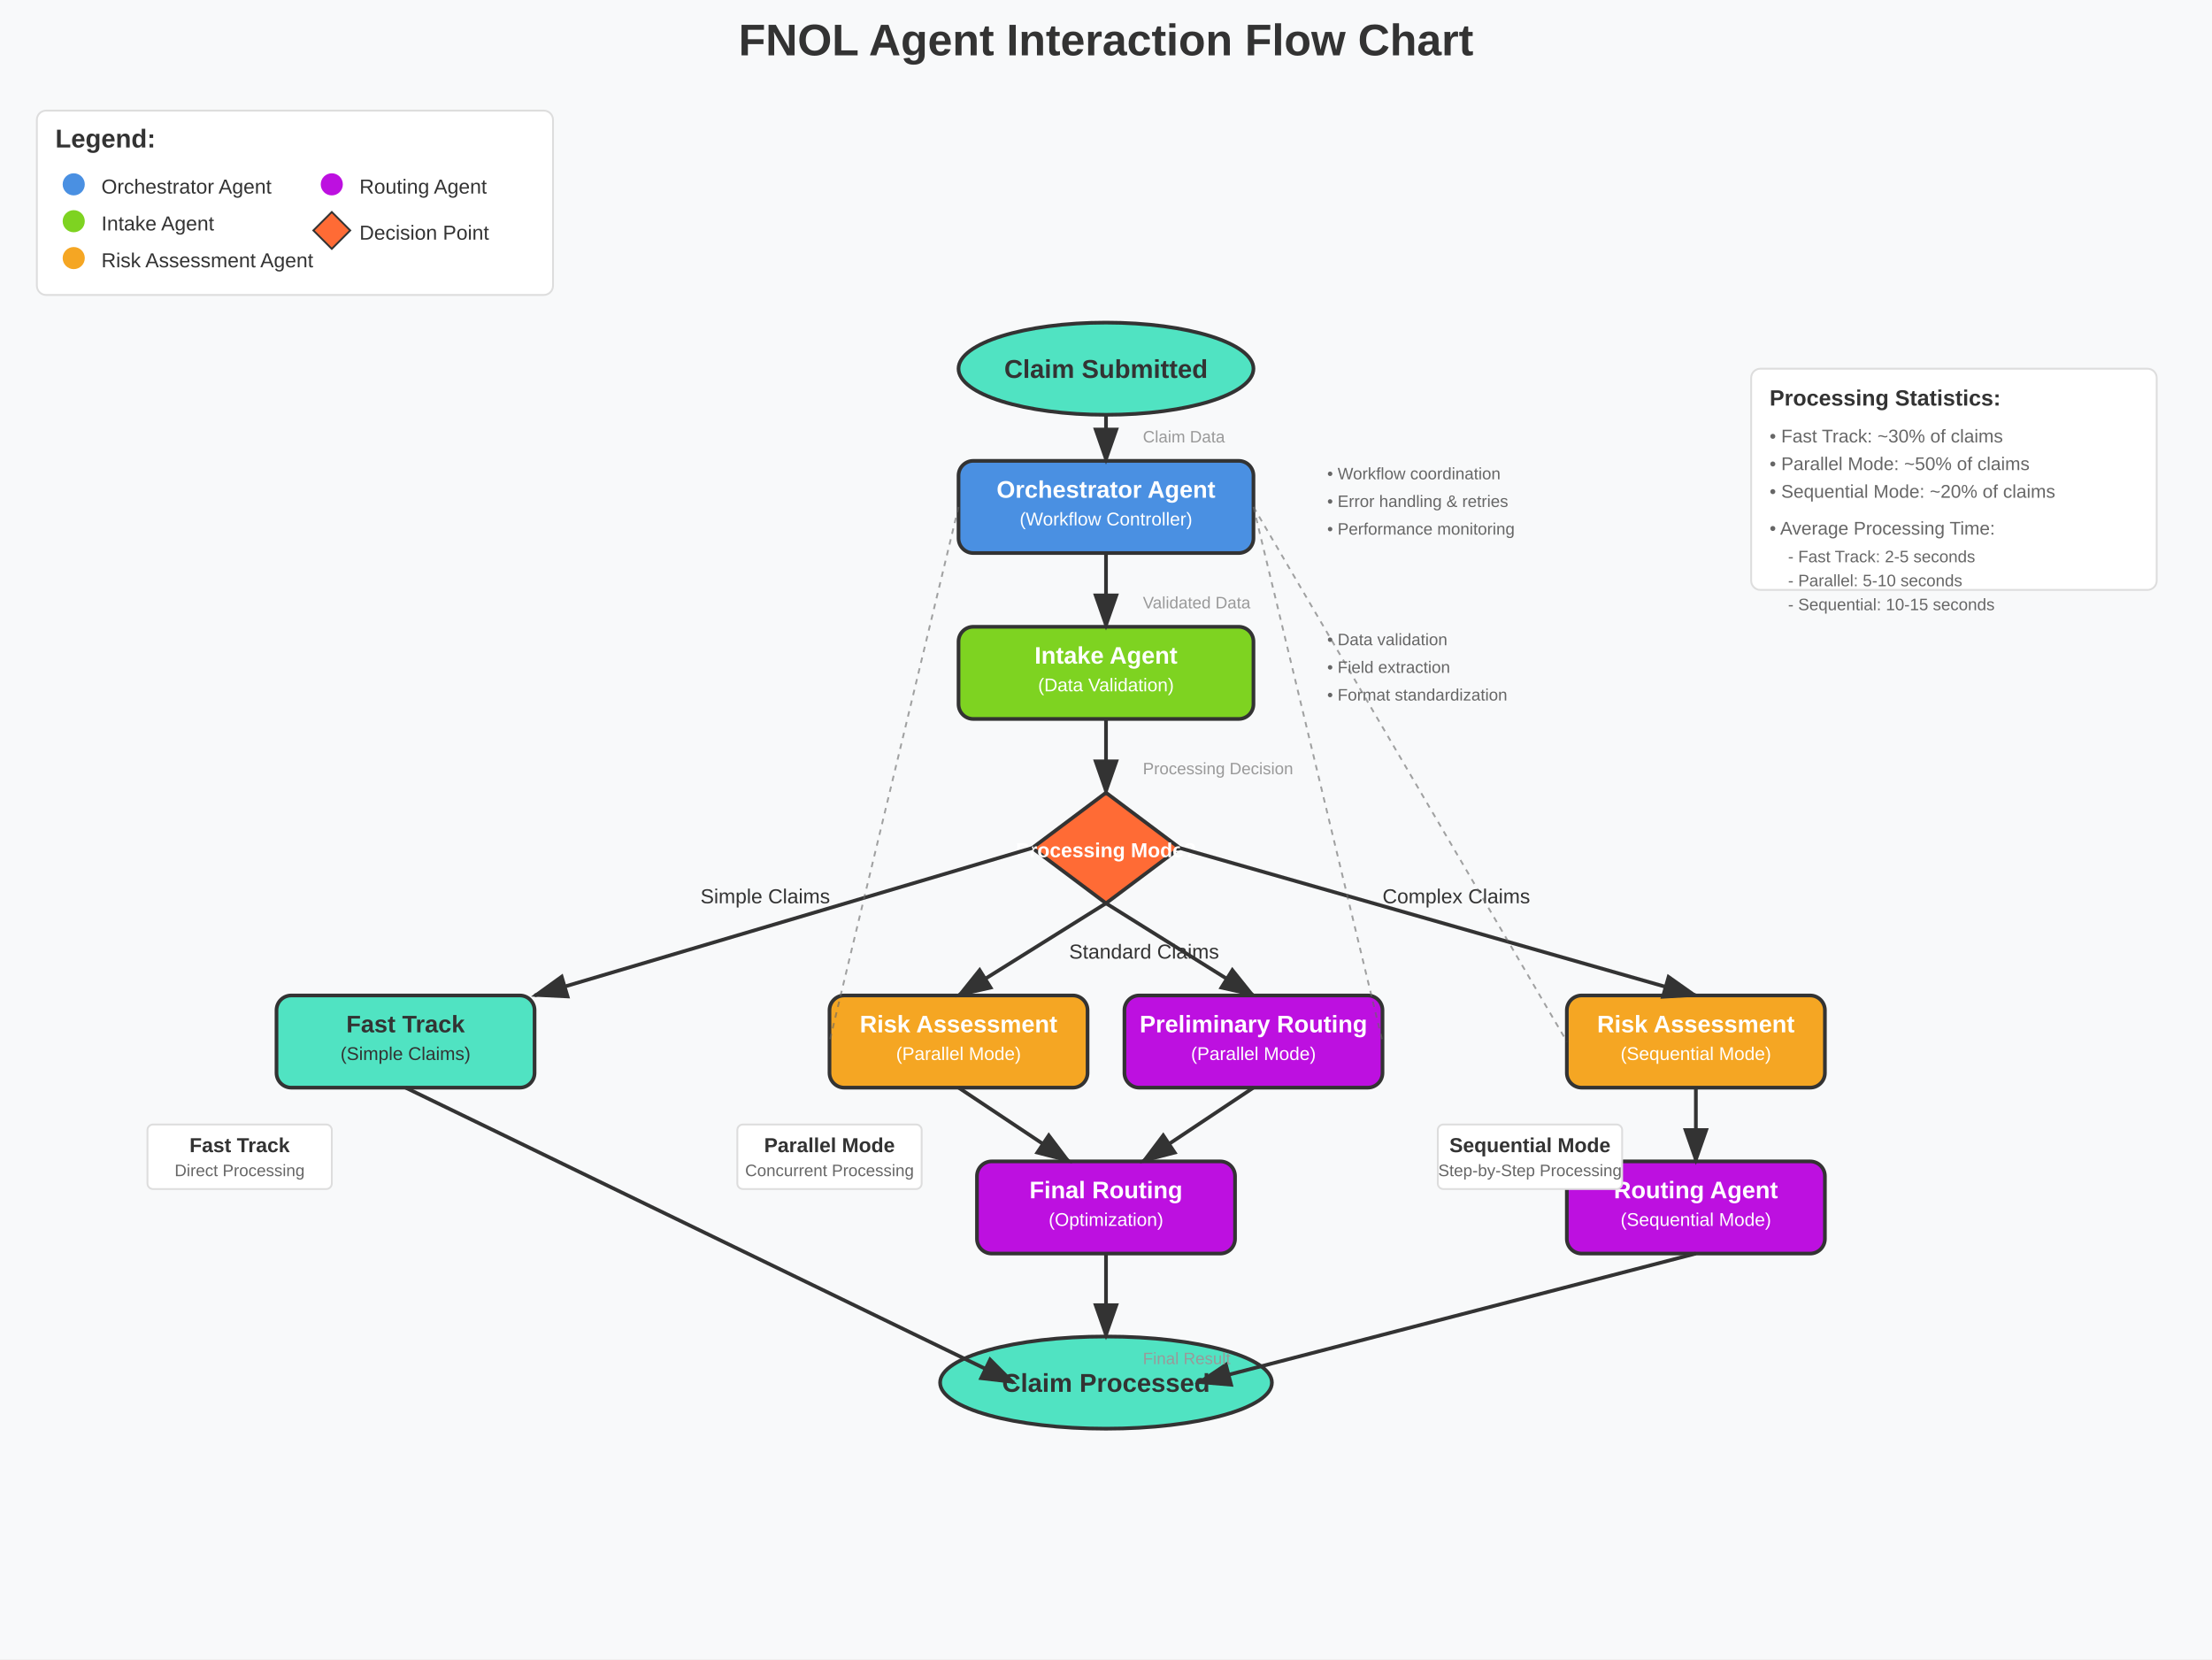
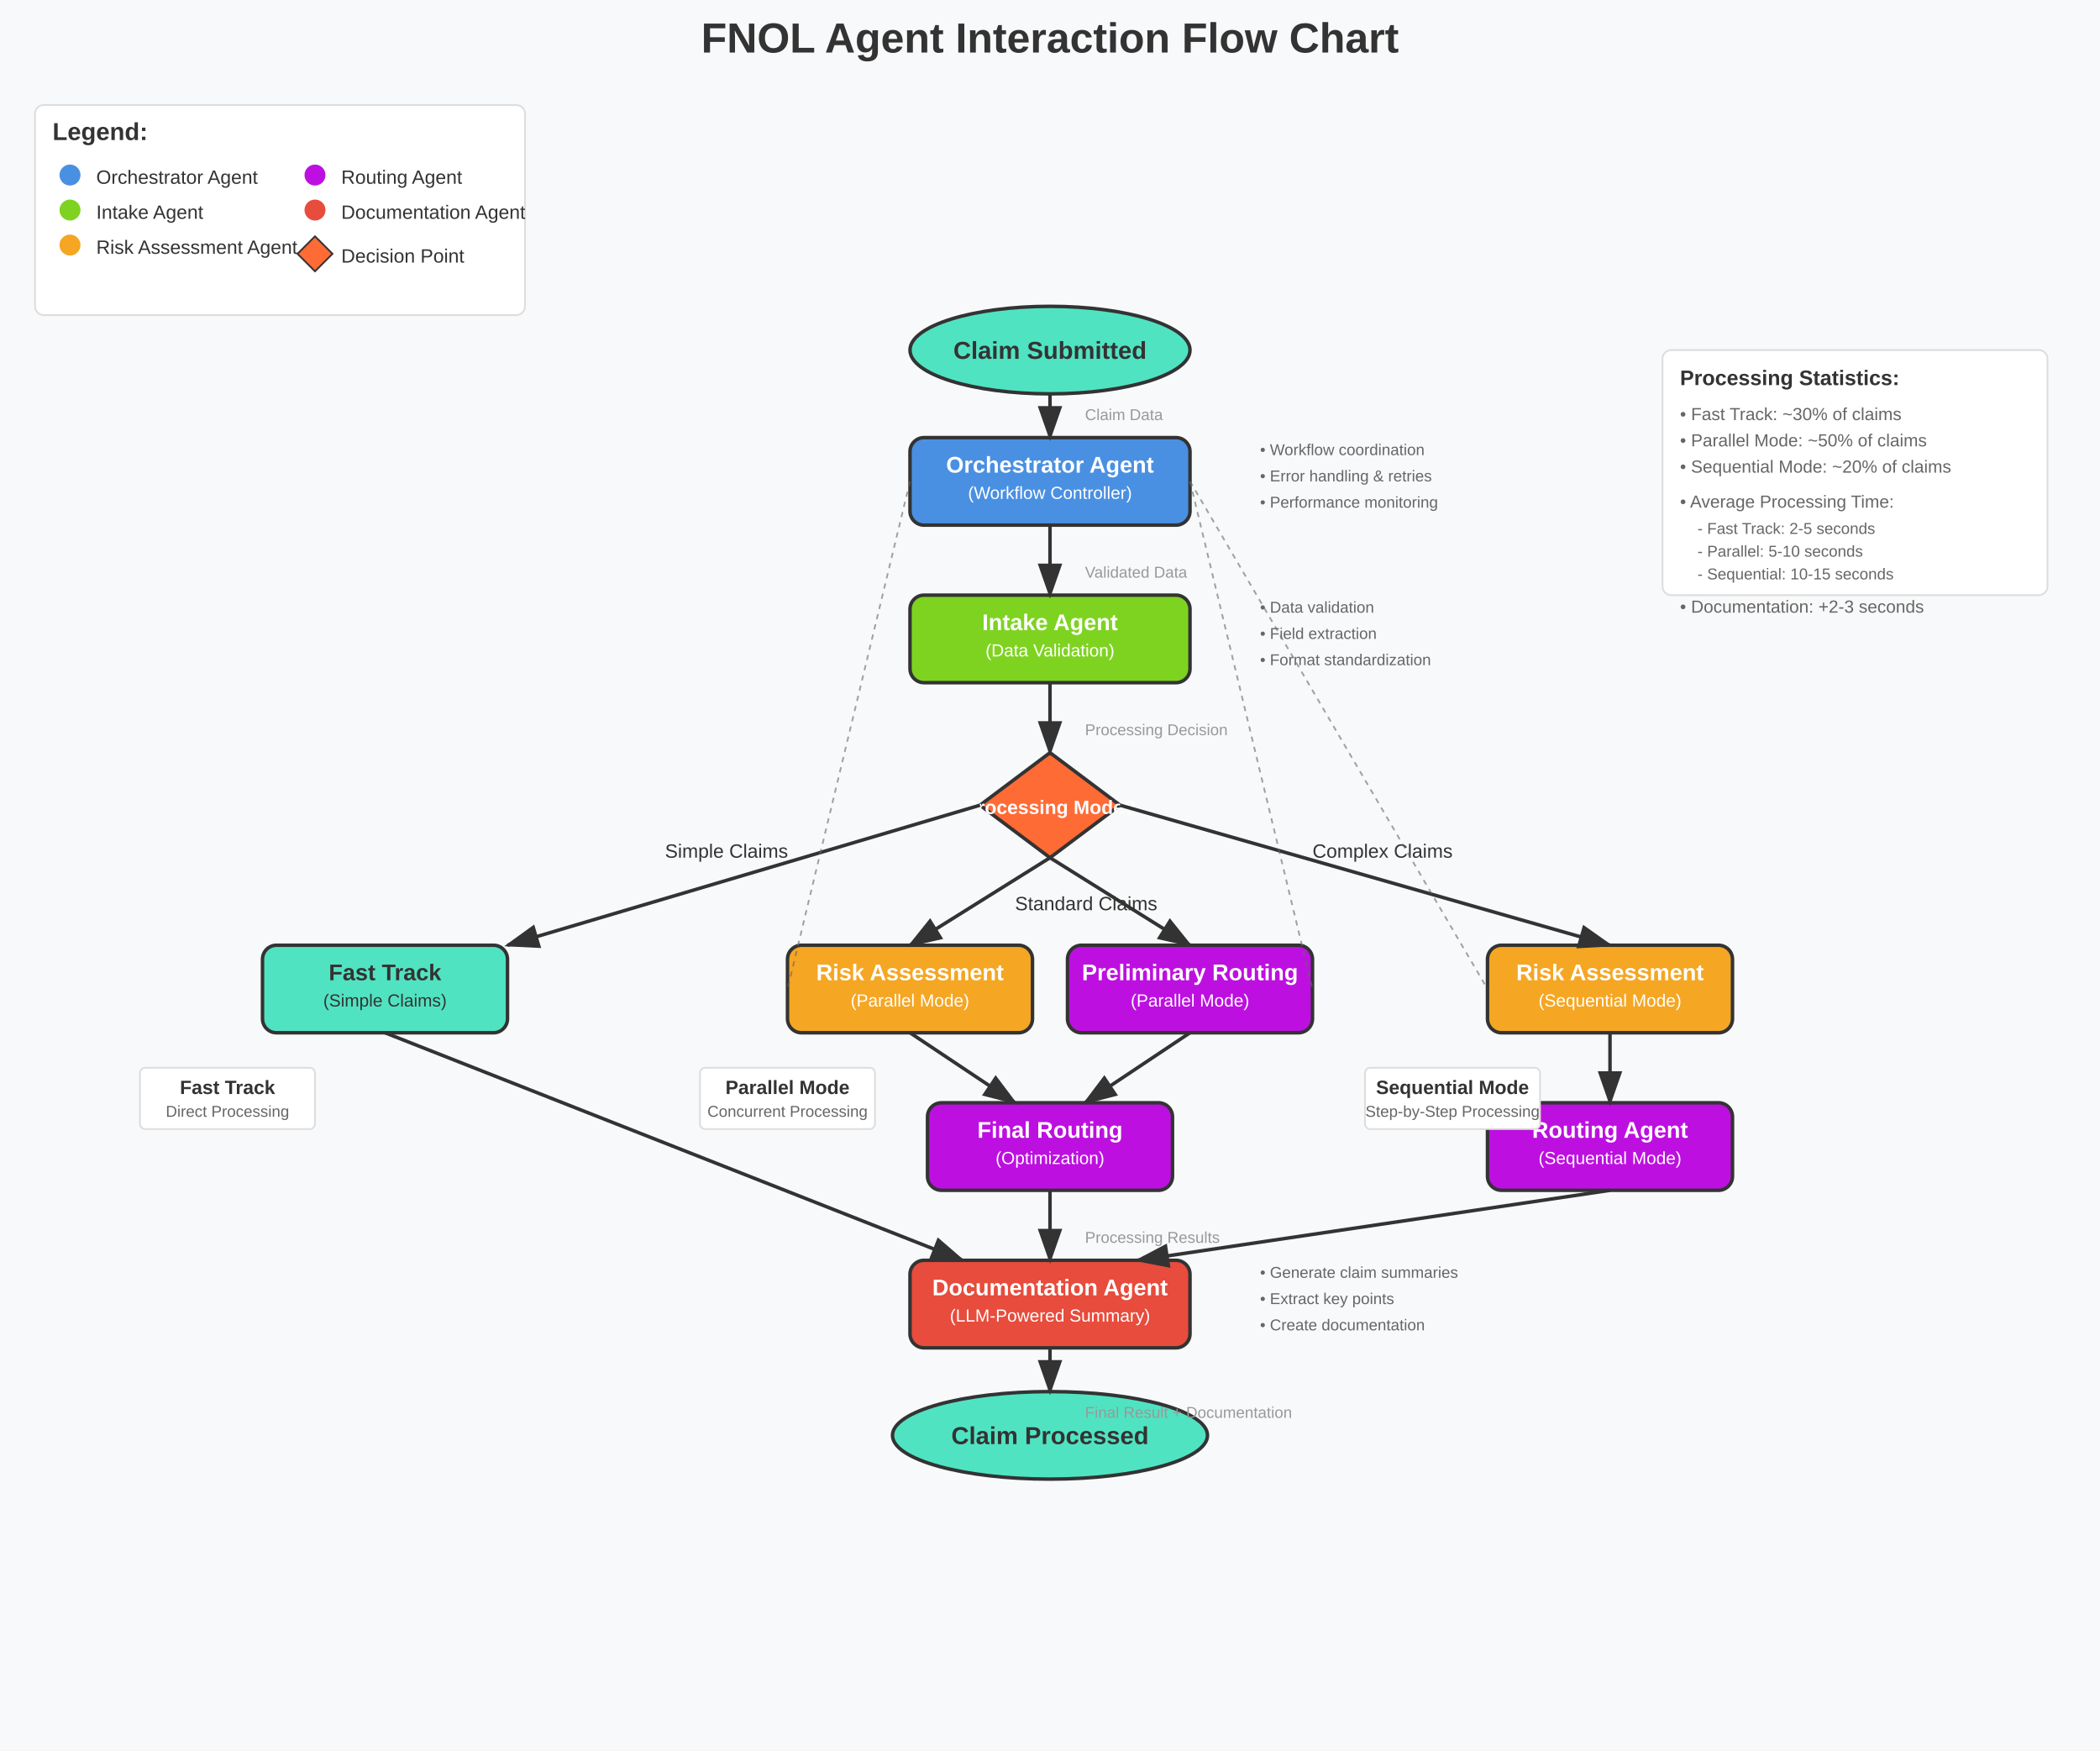
- <svg xmlns="http://www.w3.org/2000/svg" viewBox="0 0 1200 900" width="1200" height="900">
+ <svg xmlns="http://www.w3.org/2000/svg" viewBox="0 0 1200 1000" width="1200" height="1000">
  <defs>
    <marker id="arrowhead" markerWidth="10" markerHeight="7" refX="9" refY="3.5" orient="auto">
      <polygon points="0 0, 10 3.5, 0 7" fill="#333" />
    </marker>
  </defs>
-   <rect width="1200" height="900" fill="#f8f9fa" />
+   <rect width="1200" height="1000" fill="#f8f9fa" />
  <text x="600" y="30" text-anchor="middle" font-family="Arial, sans-serif" font-size="24" font-weight="bold" fill="#333">
    FNOL Agent Interaction Flow Chart
  </text>
-   <rect x="20" y="60" width="280" height="100" fill="white" stroke="#ddd" stroke-width="1" rx="5" />
+   <rect x="20" y="60" width="280" height="120" fill="white" stroke="#ddd" stroke-width="1" rx="5" />
  <text x="30" y="80" font-family="Arial, sans-serif" font-size="14" font-weight="bold" fill="#333">Legend:</text>
  <circle cx="40" cy="100" r="6" fill="#4a90e2" />
  <text x="55" y="105" font-family="Arial, sans-serif" font-size="11" fill="#333">Orchestrator Agent</text>
  <circle cx="40" cy="120" r="6" fill="#7ed321" />
  <text x="55" y="125" font-family="Arial, sans-serif" font-size="11" fill="#333">Intake Agent</text>
  <circle cx="40" cy="140" r="6" fill="#f5a623" />
  <text x="55" y="145" font-family="Arial, sans-serif" font-size="11" fill="#333">Risk Assessment Agent</text>
  <circle cx="180" cy="100" r="6" fill="#bd10e0" />
  <text x="195" y="105" font-family="Arial, sans-serif" font-size="11" fill="#333">Routing Agent</text>
-   <polygon points="180 115, 190 125, 180 135, 170 125" fill="#ff6b35" stroke="#333" stroke-width="1" />
-   <text x="195" y="130" font-family="Arial, sans-serif" font-size="11" fill="#333">Decision Point</text>
+   <circle cx="180" cy="120" r="6" fill="#e74c3c" />
+   <text x="195" y="125" font-family="Arial, sans-serif" font-size="11" fill="#333">Documentation Agent</text>
+   <polygon points="180 135, 190 145, 180 155, 170 145" fill="#ff6b35" stroke="#333" stroke-width="1" />
+   <text x="195" y="150" font-family="Arial, sans-serif" font-size="11" fill="#333">Decision Point</text>
  <ellipse cx="600" cy="200" rx="80" ry="25" fill="#50e3c2" stroke="#333" stroke-width="2" />
  <text x="600" y="205" text-anchor="middle" font-family="Arial, sans-serif" font-size="14" font-weight="bold" fill="#333">
    Claim Submitted
  </text>
  <rect x="520" y="250" width="160" height="50" fill="#4a90e2" stroke="#333" stroke-width="2" rx="8" />
  <text x="600" y="270" text-anchor="middle" font-family="Arial, sans-serif" font-size="13" font-weight="bold" fill="white">
    Orchestrator Agent
  </text>
  <text x="600" y="285" text-anchor="middle" font-family="Arial, sans-serif" font-size="10" fill="white">
    (Workflow Controller)
  </text>
  <rect x="520" y="340" width="160" height="50" fill="#7ed321" stroke="#333" stroke-width="2" rx="8" />
  <text x="600" y="360" text-anchor="middle" font-family="Arial, sans-serif" font-size="13" font-weight="bold" fill="white">
    Intake Agent
  </text>
  <text x="600" y="375" text-anchor="middle" font-family="Arial, sans-serif" font-size="10" fill="white">
    (Data Validation)
  </text>
  <polygon points="600 430, 640 460, 600 490, 560 460" fill="#ff6b35" stroke="#333" stroke-width="2" />
  <text x="600" y="465" text-anchor="middle" font-family="Arial, sans-serif" font-size="11" font-weight="bold" fill="white">
    Processing Mode?
  </text>
  <rect x="150" y="540" width="140" height="50" fill="#50e3c2" stroke="#333" stroke-width="2" rx="8" />
  <text x="220" y="560" text-anchor="middle" font-family="Arial, sans-serif" font-size="13" font-weight="bold" fill="#333">
    Fast Track
  </text>
  <text x="220" y="575" text-anchor="middle" font-family="Arial, sans-serif" font-size="10" fill="#333">
    (Simple Claims)
  </text>
  <rect x="450" y="540" width="140" height="50" fill="#f5a623" stroke="#333" stroke-width="2" rx="8" />
  <text x="520" y="560" text-anchor="middle" font-family="Arial, sans-serif" font-size="13" font-weight="bold" fill="white">
    Risk Assessment
  </text>
  <text x="520" y="575" text-anchor="middle" font-family="Arial, sans-serif" font-size="10" fill="white">
    (Parallel Mode)
  </text>
  <rect x="610" y="540" width="140" height="50" fill="#bd10e0" stroke="#333" stroke-width="2" rx="8" />
  <text x="680" y="560" text-anchor="middle" font-family="Arial, sans-serif" font-size="13" font-weight="bold" fill="white">
    Preliminary Routing
  </text>
  <text x="680" y="575" text-anchor="middle" font-family="Arial, sans-serif" font-size="10" fill="white">
    (Parallel Mode)
  </text>
  <rect x="850" y="540" width="140" height="50" fill="#f5a623" stroke="#333" stroke-width="2" rx="8" />
  <text x="920" y="560" text-anchor="middle" font-family="Arial, sans-serif" font-size="13" font-weight="bold" fill="white">
    Risk Assessment
  </text>
  <text x="920" y="575" text-anchor="middle" font-family="Arial, sans-serif" font-size="10" fill="white">
    (Sequential Mode)
  </text>
  <rect x="850" y="630" width="140" height="50" fill="#bd10e0" stroke="#333" stroke-width="2" rx="8" />
  <text x="920" y="650" text-anchor="middle" font-family="Arial, sans-serif" font-size="13" font-weight="bold" fill="white">
    Routing Agent
  </text>
  <text x="920" y="665" text-anchor="middle" font-family="Arial, sans-serif" font-size="10" fill="white">
    (Sequential Mode)
  </text>
  <rect x="530" y="630" width="140" height="50" fill="#bd10e0" stroke="#333" stroke-width="2" rx="8" />
  <text x="600" y="650" text-anchor="middle" font-family="Arial, sans-serif" font-size="13" font-weight="bold" fill="white">
    Final Routing
  </text>
  <text x="600" y="665" text-anchor="middle" font-family="Arial, sans-serif" font-size="10" fill="white">
    (Optimization)
  </text>
-   <ellipse cx="600" cy="750" rx="90" ry="25" fill="#50e3c2" stroke="#333" stroke-width="2" />
-   <text x="600" y="755" text-anchor="middle" font-family="Arial, sans-serif" font-size="14" font-weight="bold" fill="#333">
+   <rect x="520" y="720" width="160" height="50" fill="#e74c3c" stroke="#333" stroke-width="2" rx="8" />
+   <text x="600" y="740" text-anchor="middle" font-family="Arial, sans-serif" font-size="13" font-weight="bold" fill="white">
+     Documentation Agent
+   </text>
+   <text x="600" y="755" text-anchor="middle" font-family="Arial, sans-serif" font-size="10" fill="white">
+     (LLM-Powered Summary)
+   </text>
+   <ellipse cx="600" cy="820" rx="90" ry="25" fill="#50e3c2" stroke="#333" stroke-width="2" />
+   <text x="600" y="825" text-anchor="middle" font-family="Arial, sans-serif" font-size="14" font-weight="bold" fill="#333">
    Claim Processed
  </text>
  <line x1="600" y1="225" x2="600" y2="250" stroke="#333" stroke-width="2" marker-end="url(#arrowhead)" />
  <line x1="600" y1="300" x2="600" y2="340" stroke="#333" stroke-width="2" marker-end="url(#arrowhead)" />
  <line x1="600" y1="390" x2="600" y2="430" stroke="#333" stroke-width="2" marker-end="url(#arrowhead)" />
  <line x1="560" y1="460" x2="290" y2="540" stroke="#333" stroke-width="2" marker-end="url(#arrowhead)" />
  <text x="380" y="490" font-family="Arial, sans-serif" font-size="11" fill="#333">Simple Claims</text>
  <line x1="600" y1="490" x2="520" y2="540" stroke="#333" stroke-width="2" marker-end="url(#arrowhead)" />
  <line x1="600" y1="490" x2="680" y2="540" stroke="#333" stroke-width="2" marker-end="url(#arrowhead)" />
  <text x="580" y="520" font-family="Arial, sans-serif" font-size="11" fill="#333">Standard Claims</text>
  <line x1="640" y1="460" x2="920" y2="540" stroke="#333" stroke-width="2" marker-end="url(#arrowhead)" />
  <text x="750" y="490" font-family="Arial, sans-serif" font-size="11" fill="#333">Complex Claims</text>
  <line x1="520" y1="590" x2="580" y2="630" stroke="#333" stroke-width="2" marker-end="url(#arrowhead)" />
  <line x1="680" y1="590" x2="620" y2="630" stroke="#333" stroke-width="2" marker-end="url(#arrowhead)" />
  <line x1="920" y1="590" x2="920" y2="630" stroke="#333" stroke-width="2" marker-end="url(#arrowhead)" />
-   <line x1="220" y1="590" x2="550" y2="750" stroke="#333" stroke-width="2" marker-end="url(#arrowhead)" />
-   <line x1="600" y1="680" x2="600" y2="725" stroke="#333" stroke-width="2" marker-end="url(#arrowhead)" />
-   <line x1="920" y1="680" x2="650" y2="750" stroke="#333" stroke-width="2" marker-end="url(#arrowhead)" />
+   <line x1="220" y1="590" x2="550" y2="720" stroke="#333" stroke-width="2" marker-end="url(#arrowhead)" />
+   <line x1="600" y1="680" x2="600" y2="720" stroke="#333" stroke-width="2" marker-end="url(#arrowhead)" />
+   <line x1="920" y1="680" x2="650" y2="720" stroke="#333" stroke-width="2" marker-end="url(#arrowhead)" />
+   <line x1="600" y1="770" x2="600" y2="795" stroke="#333" stroke-width="2" marker-end="url(#arrowhead)" />
  <line x1="520" y1="275" x2="450" y2="565" stroke="#666" stroke-width="1" stroke-dasharray="3,3" opacity="0.6" />
  <line x1="680" y1="275" x2="750" y2="565" stroke="#666" stroke-width="1" stroke-dasharray="3,3" opacity="0.6" />
  <line x1="680" y1="275" x2="850" y2="565" stroke="#666" stroke-width="1" stroke-dasharray="3,3" opacity="0.6" />
  <rect x="80" y="610" width="100" height="35" fill="white" stroke="#ddd" stroke-width="1" rx="3" />
  <text x="130" y="625" text-anchor="middle" font-family="Arial, sans-serif" font-size="11" font-weight="bold" fill="#333">
    Fast Track
  </text>
  <text x="130" y="638" text-anchor="middle" font-family="Arial, sans-serif" font-size="9" fill="#666">
    Direct Processing
  </text>
  <rect x="400" y="610" width="100" height="35" fill="white" stroke="#ddd" stroke-width="1" rx="3" />
  <text x="450" y="625" text-anchor="middle" font-family="Arial, sans-serif" font-size="11" font-weight="bold" fill="#333">
    Parallel Mode
  </text>
  <text x="450" y="638" text-anchor="middle" font-family="Arial, sans-serif" font-size="9" fill="#666">
    Concurrent Processing
  </text>
  <rect x="780" y="610" width="100" height="35" fill="white" stroke="#ddd" stroke-width="1" rx="3" />
  <text x="830" y="625" text-anchor="middle" font-family="Arial, sans-serif" font-size="11" font-weight="bold" fill="#333">
    Sequential Mode
  </text>
  <text x="830" y="638" text-anchor="middle" font-family="Arial, sans-serif" font-size="9" fill="#666">
    Step-by-Step Processing
  </text>
  <text x="720" y="260" font-family="Arial, sans-serif" font-size="9" fill="#666">• Workflow coordination</text>
  <text x="720" y="275" font-family="Arial, sans-serif" font-size="9" fill="#666">• Error handling &amp; retries</text>
  <text x="720" y="290" font-family="Arial, sans-serif" font-size="9" fill="#666">• Performance monitoring</text>
  <text x="720" y="350" font-family="Arial, sans-serif" font-size="9" fill="#666">• Data validation</text>
  <text x="720" y="365" font-family="Arial, sans-serif" font-size="9" fill="#666">• Field extraction</text>
  <text x="720" y="380" font-family="Arial, sans-serif" font-size="9" fill="#666">• Format standardization</text>
+   <text x="720" y="730" font-family="Arial, sans-serif" font-size="9" fill="#666">• Generate claim summaries</text>
+   <text x="720" y="745" font-family="Arial, sans-serif" font-size="9" fill="#666">• Extract key points</text>
+   <text x="720" y="760" font-family="Arial, sans-serif" font-size="9" fill="#666">• Create documentation</text>
  <text x="620" y="240" font-family="Arial, sans-serif" font-size="9" fill="#999">Claim Data</text>
  <text x="620" y="330" font-family="Arial, sans-serif" font-size="9" fill="#999">Validated Data</text>
  <text x="620" y="420" font-family="Arial, sans-serif" font-size="9" fill="#999">Processing Decision</text>
-   <text x="620" y="740" font-family="Arial, sans-serif" font-size="9" fill="#999">Final Result</text>
-   <rect x="950" y="200" width="220" height="120" fill="white" stroke="#ddd" stroke-width="1" rx="5" />
+   <text x="620" y="710" font-family="Arial, sans-serif" font-size="9" fill="#999">Processing Results</text>
+   <text x="620" y="810" font-family="Arial, sans-serif" font-size="9" fill="#999">Final Result + Documentation</text>
+   <rect x="950" y="200" width="220" height="140" fill="white" stroke="#ddd" stroke-width="1" rx="5" />
  <text x="960" y="220" font-family="Arial, sans-serif" font-size="12" font-weight="bold" fill="#333">Processing Statistics:</text>
  <text x="960" y="240" font-family="Arial, sans-serif" font-size="10" fill="#666">• Fast Track: ~30% of claims</text>
  <text x="960" y="255" font-family="Arial, sans-serif" font-size="10" fill="#666">• Parallel Mode: ~50% of claims</text>
  <text x="960" y="270" font-family="Arial, sans-serif" font-size="10" fill="#666">• Sequential Mode: ~20% of claims</text>
  <text x="960" y="290" font-family="Arial, sans-serif" font-size="10" fill="#666">• Average Processing Time:</text>
  <text x="970" y="305" font-family="Arial, sans-serif" font-size="9" fill="#666">- Fast Track: 2-5 seconds</text>
  <text x="970" y="318" font-family="Arial, sans-serif" font-size="9" fill="#666">- Parallel: 5-10 seconds</text>
  <text x="970" y="331" font-family="Arial, sans-serif" font-size="9" fill="#666">- Sequential: 10-15 seconds</text>
+   <text x="960" y="350" font-family="Arial, sans-serif" font-size="10" fill="#666">• Documentation: +2-3 seconds</text>
</svg>
